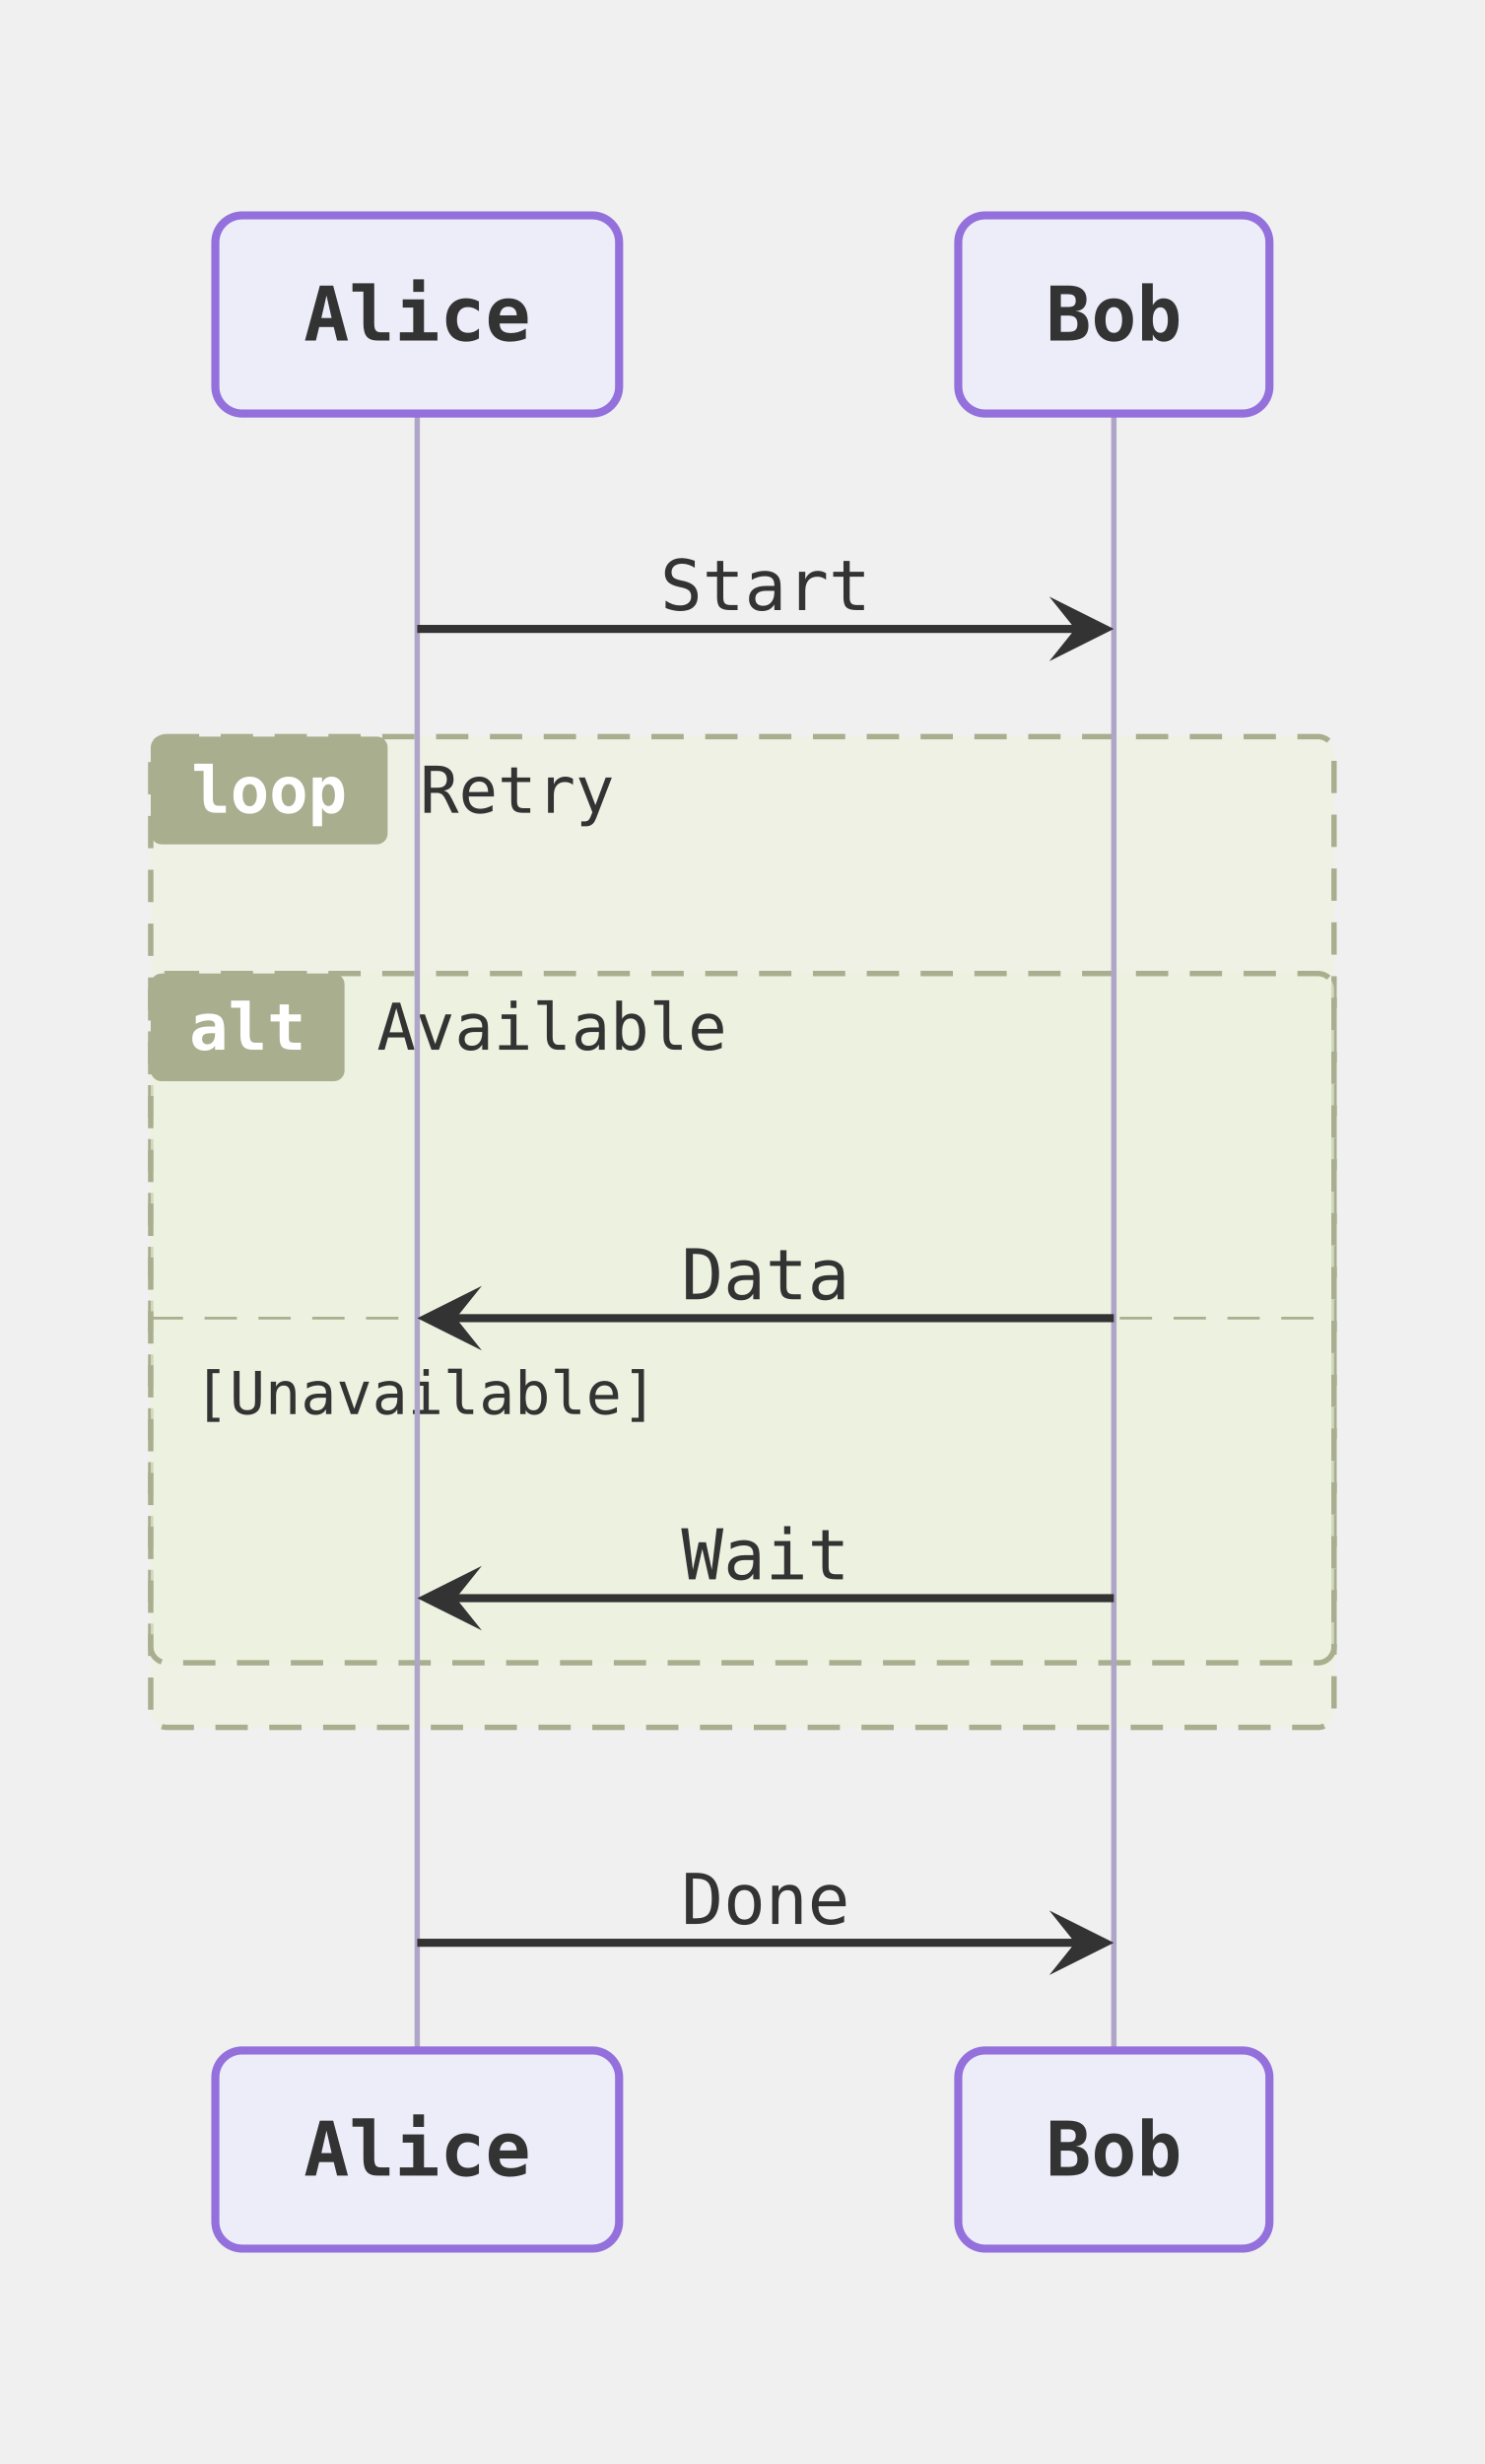
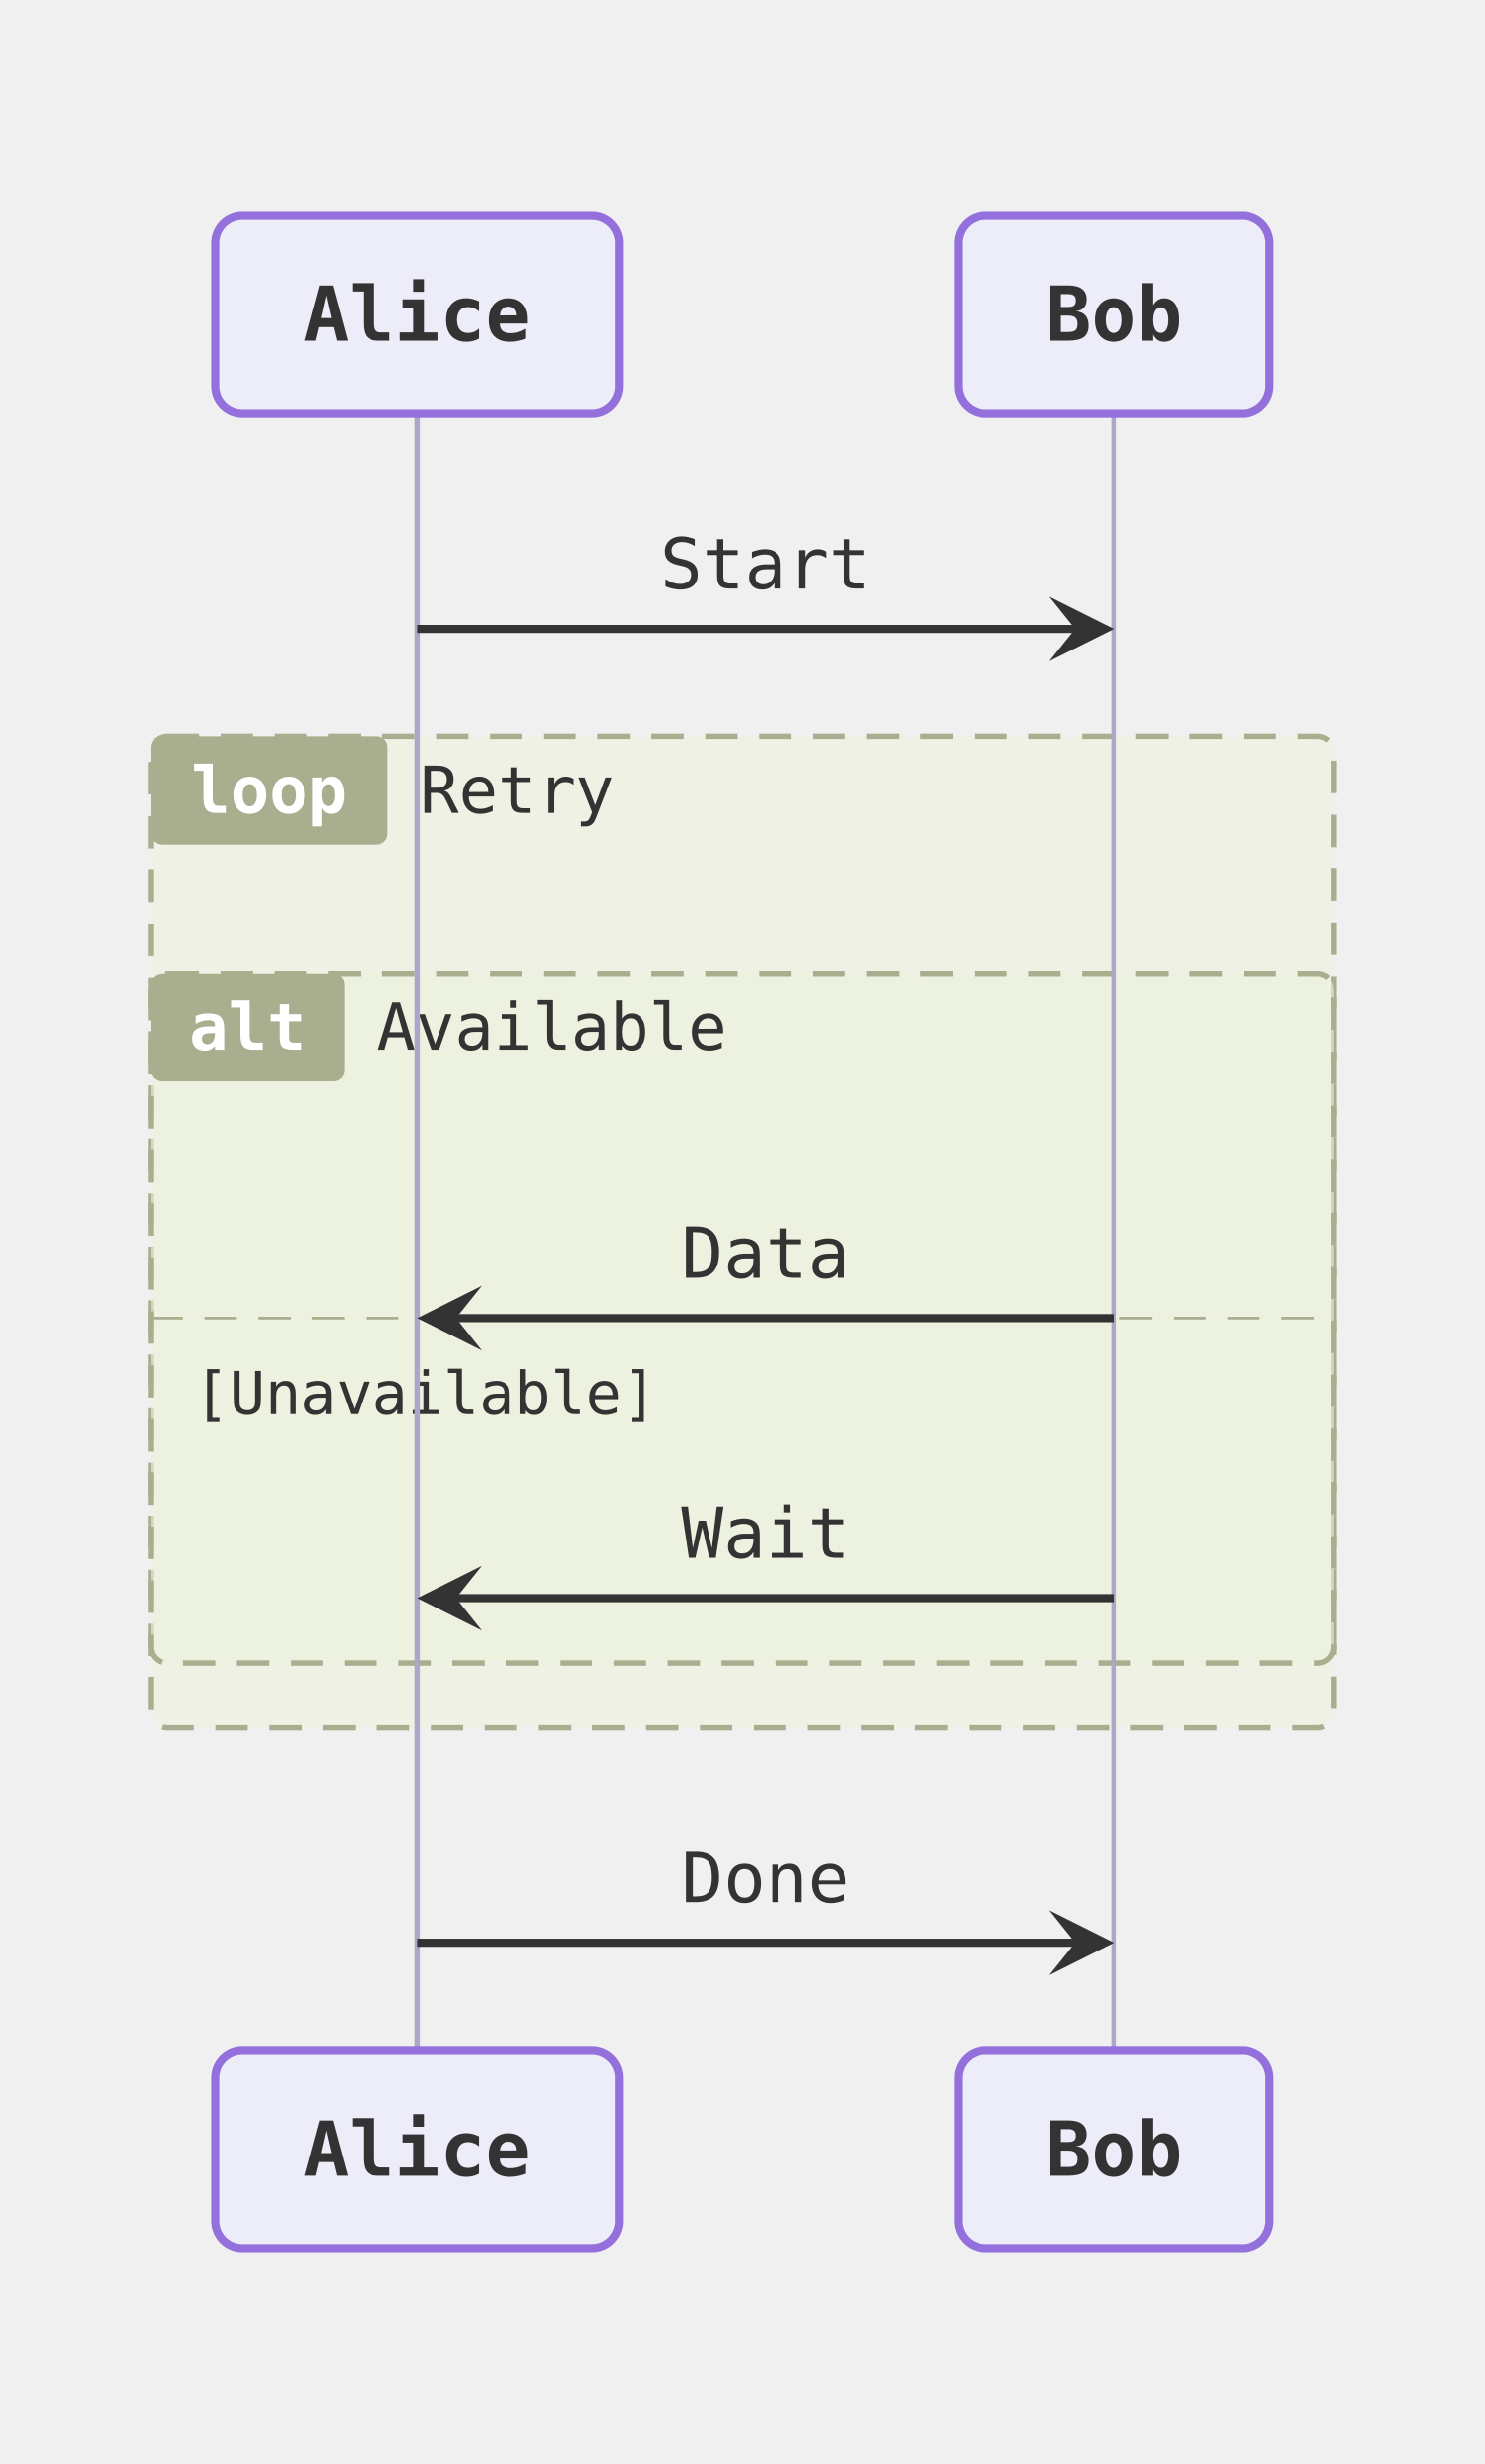
<svg xmlns="http://www.w3.org/2000/svg" viewBox="0 0 275.8 457.6" width="275.8" height="457.6">
  <defs>
    <marker id="arrow-point-333333" viewBox="0 0 10 10" refX="8" refY="5" markerWidth="8" markerHeight="8" orient="auto-start-reverse">
      <path d="M10 5 L0 10 L4 5 L0 0 Z" fill="#333333" />
    </marker>
  </defs>
  <g transform="translate(20, 20)">
    <rect x="8" y="116.8" width="219.8" height="184" rx="3" ry="3" fill="#ecf2dc99" stroke="#a8ae8e" stroke-width="1" stroke-dasharray="6 4" />
    <rect x="8" y="116.8" width="44" height="20" rx="2" ry="2" fill="#a8ae8e" />
    <text x="30" y="126.8" text-anchor="middle" dominant-baseline="central" font-size="12px" font-family="'Intel One Mono', 'SF Mono', 'Cascadia Code', 'JetBrains Mono', 'Fira Code', 'Consolas', 'Menlo', monospace" fill="#ffffff" font-weight="bold">loop</text>
    <text x="58" y="126.8" text-anchor="start" dominant-baseline="central" font-size="12px" font-family="'Intel One Mono', 'SF Mono', 'Cascadia Code', 'JetBrains Mono', 'Fira Code', 'Consolas', 'Menlo', monospace" fill="#333333">Retry</text>
    <rect x="8" y="160.8" width="219.8" height="128" rx="3" ry="3" fill="#ecf2dc99" stroke="#a8ae8e" stroke-width="1" stroke-dasharray="6 4" />
    <rect x="8" y="160.8" width="36" height="20" rx="2" ry="2" fill="#a8ae8e" />
    <text x="26" y="170.8" text-anchor="middle" dominant-baseline="central" font-size="12px" font-family="'Intel One Mono', 'SF Mono', 'Cascadia Code', 'JetBrains Mono', 'Fira Code', 'Consolas', 'Menlo', monospace" fill="#ffffff" font-weight="bold">alt</text>
    <text x="50" y="170.8" text-anchor="start" dominant-baseline="central" font-size="12px" font-family="'Intel One Mono', 'SF Mono', 'Cascadia Code', 'JetBrains Mono', 'Fira Code', 'Consolas', 'Menlo', monospace" fill="#333333">Available</text>
    <path d="M8 224.8 L227.8 224.8" fill="none" stroke="#a8ae8e" stroke-width="0.5" stroke-dasharray="6 4" />
    <text x="16" y="238.8" text-anchor="start" dominant-baseline="central" font-size="11px" font-family="'Intel One Mono', 'SF Mono', 'Cascadia Code', 'JetBrains Mono', 'Fira Code', 'Consolas', 'Menlo', monospace" fill="#333333">[Unavailable]</text>
    <path d="M57.5 56.8 L57.5 360.8" fill="none" stroke="#afa5c8" stroke-width="1" />
    <path d="M186.9 56.8 L186.9 360.8" fill="none" stroke="#afa5c8" stroke-width="1" />
    <path d="M57.5 96.8 L184.5 96.8" fill="none" stroke="#333333" stroke-width="1.5" marker-end="url(#arrow-point-333333)" />
-     <text x="122.2" y="88.8" text-anchor="middle" dominant-baseline="central" font-size="13px" font-family="'Intel One Mono', 'SF Mono', 'Cascadia Code', 'JetBrains Mono', 'Fira Code', 'Consolas', 'Menlo', monospace" fill="#333333">Start</text>
+     <text x="122.2" y="84.8" text-anchor="middle" dominant-baseline="central" font-size="13px" font-family="'Intel One Mono', 'SF Mono', 'Cascadia Code', 'JetBrains Mono', 'Fira Code', 'Consolas', 'Menlo', monospace" fill="#333333">Start</text>
    <path d="M186.9 224.8 L59.9 224.8" fill="none" stroke="#333333" stroke-width="1.5" marker-end="url(#arrow-point-333333)" />
-     <text x="122.2" y="216.8" text-anchor="middle" dominant-baseline="central" font-size="13px" font-family="'Intel One Mono', 'SF Mono', 'Cascadia Code', 'JetBrains Mono', 'Fira Code', 'Consolas', 'Menlo', monospace" fill="#333333">Data</text>
+     <text x="122.2" y="212.8" text-anchor="middle" dominant-baseline="central" font-size="13px" font-family="'Intel One Mono', 'SF Mono', 'Cascadia Code', 'JetBrains Mono', 'Fira Code', 'Consolas', 'Menlo', monospace" fill="#333333">Data</text>
    <path d="M186.9 276.8 L59.9 276.8" fill="none" stroke="#333333" stroke-width="1.5" marker-end="url(#arrow-point-333333)" />
-     <text x="122.2" y="268.8" text-anchor="middle" dominant-baseline="central" font-size="13px" font-family="'Intel One Mono', 'SF Mono', 'Cascadia Code', 'JetBrains Mono', 'Fira Code', 'Consolas', 'Menlo', monospace" fill="#333333">Wait</text>
+     <text x="122.2" y="264.8" text-anchor="middle" dominant-baseline="central" font-size="13px" font-family="'Intel One Mono', 'SF Mono', 'Cascadia Code', 'JetBrains Mono', 'Fira Code', 'Consolas', 'Menlo', monospace" fill="#333333">Wait</text>
    <path d="M57.5 340.8 L184.5 340.8" fill="none" stroke="#333333" stroke-width="1.5" marker-end="url(#arrow-point-333333)" />
-     <text x="122.2" y="332.8" text-anchor="middle" dominant-baseline="central" font-size="13px" font-family="'Intel One Mono', 'SF Mono', 'Cascadia Code', 'JetBrains Mono', 'Fira Code', 'Consolas', 'Menlo', monospace" fill="#333333">Done</text>
+     <text x="122.2" y="328.8" text-anchor="middle" dominant-baseline="central" font-size="13px" font-family="'Intel One Mono', 'SF Mono', 'Cascadia Code', 'JetBrains Mono', 'Fira Code', 'Consolas', 'Menlo', monospace" fill="#333333">Done</text>
    <rect x="20" y="20" width="75" height="36.8" rx="5" ry="5" fill="#ececffb2" stroke="#9370db" stroke-width="1.5" />
    <text x="57.5" y="38.4" text-anchor="middle" dominant-baseline="central" font-size="14px" font-family="'Intel One Mono', 'SF Mono', 'Cascadia Code', 'JetBrains Mono', 'Fira Code', 'Consolas', 'Menlo', monospace" fill="#333333" font-weight="bold">Alice</text>
    <rect x="158" y="20" width="57.8" height="36.8" rx="5" ry="5" fill="#ececffb2" stroke="#9370db" stroke-width="1.5" />
    <text x="186.9" y="38.4" text-anchor="middle" dominant-baseline="central" font-size="14px" font-family="'Intel One Mono', 'SF Mono', 'Cascadia Code', 'JetBrains Mono', 'Fira Code', 'Consolas', 'Menlo', monospace" fill="#333333" font-weight="bold">Bob</text>
    <rect x="20" y="360.8" width="75" height="36.8" rx="5" ry="5" fill="#ececffb2" stroke="#9370db" stroke-width="1.5" />
    <text x="57.5" y="379.2" text-anchor="middle" dominant-baseline="central" font-size="14px" font-family="'Intel One Mono', 'SF Mono', 'Cascadia Code', 'JetBrains Mono', 'Fira Code', 'Consolas', 'Menlo', monospace" fill="#333333" font-weight="bold">Alice</text>
    <rect x="158" y="360.8" width="57.8" height="36.8" rx="5" ry="5" fill="#ececffb2" stroke="#9370db" stroke-width="1.5" />
    <text x="186.9" y="379.2" text-anchor="middle" dominant-baseline="central" font-size="14px" font-family="'Intel One Mono', 'SF Mono', 'Cascadia Code', 'JetBrains Mono', 'Fira Code', 'Consolas', 'Menlo', monospace" fill="#333333" font-weight="bold">Bob</text>
  </g>
</svg>
